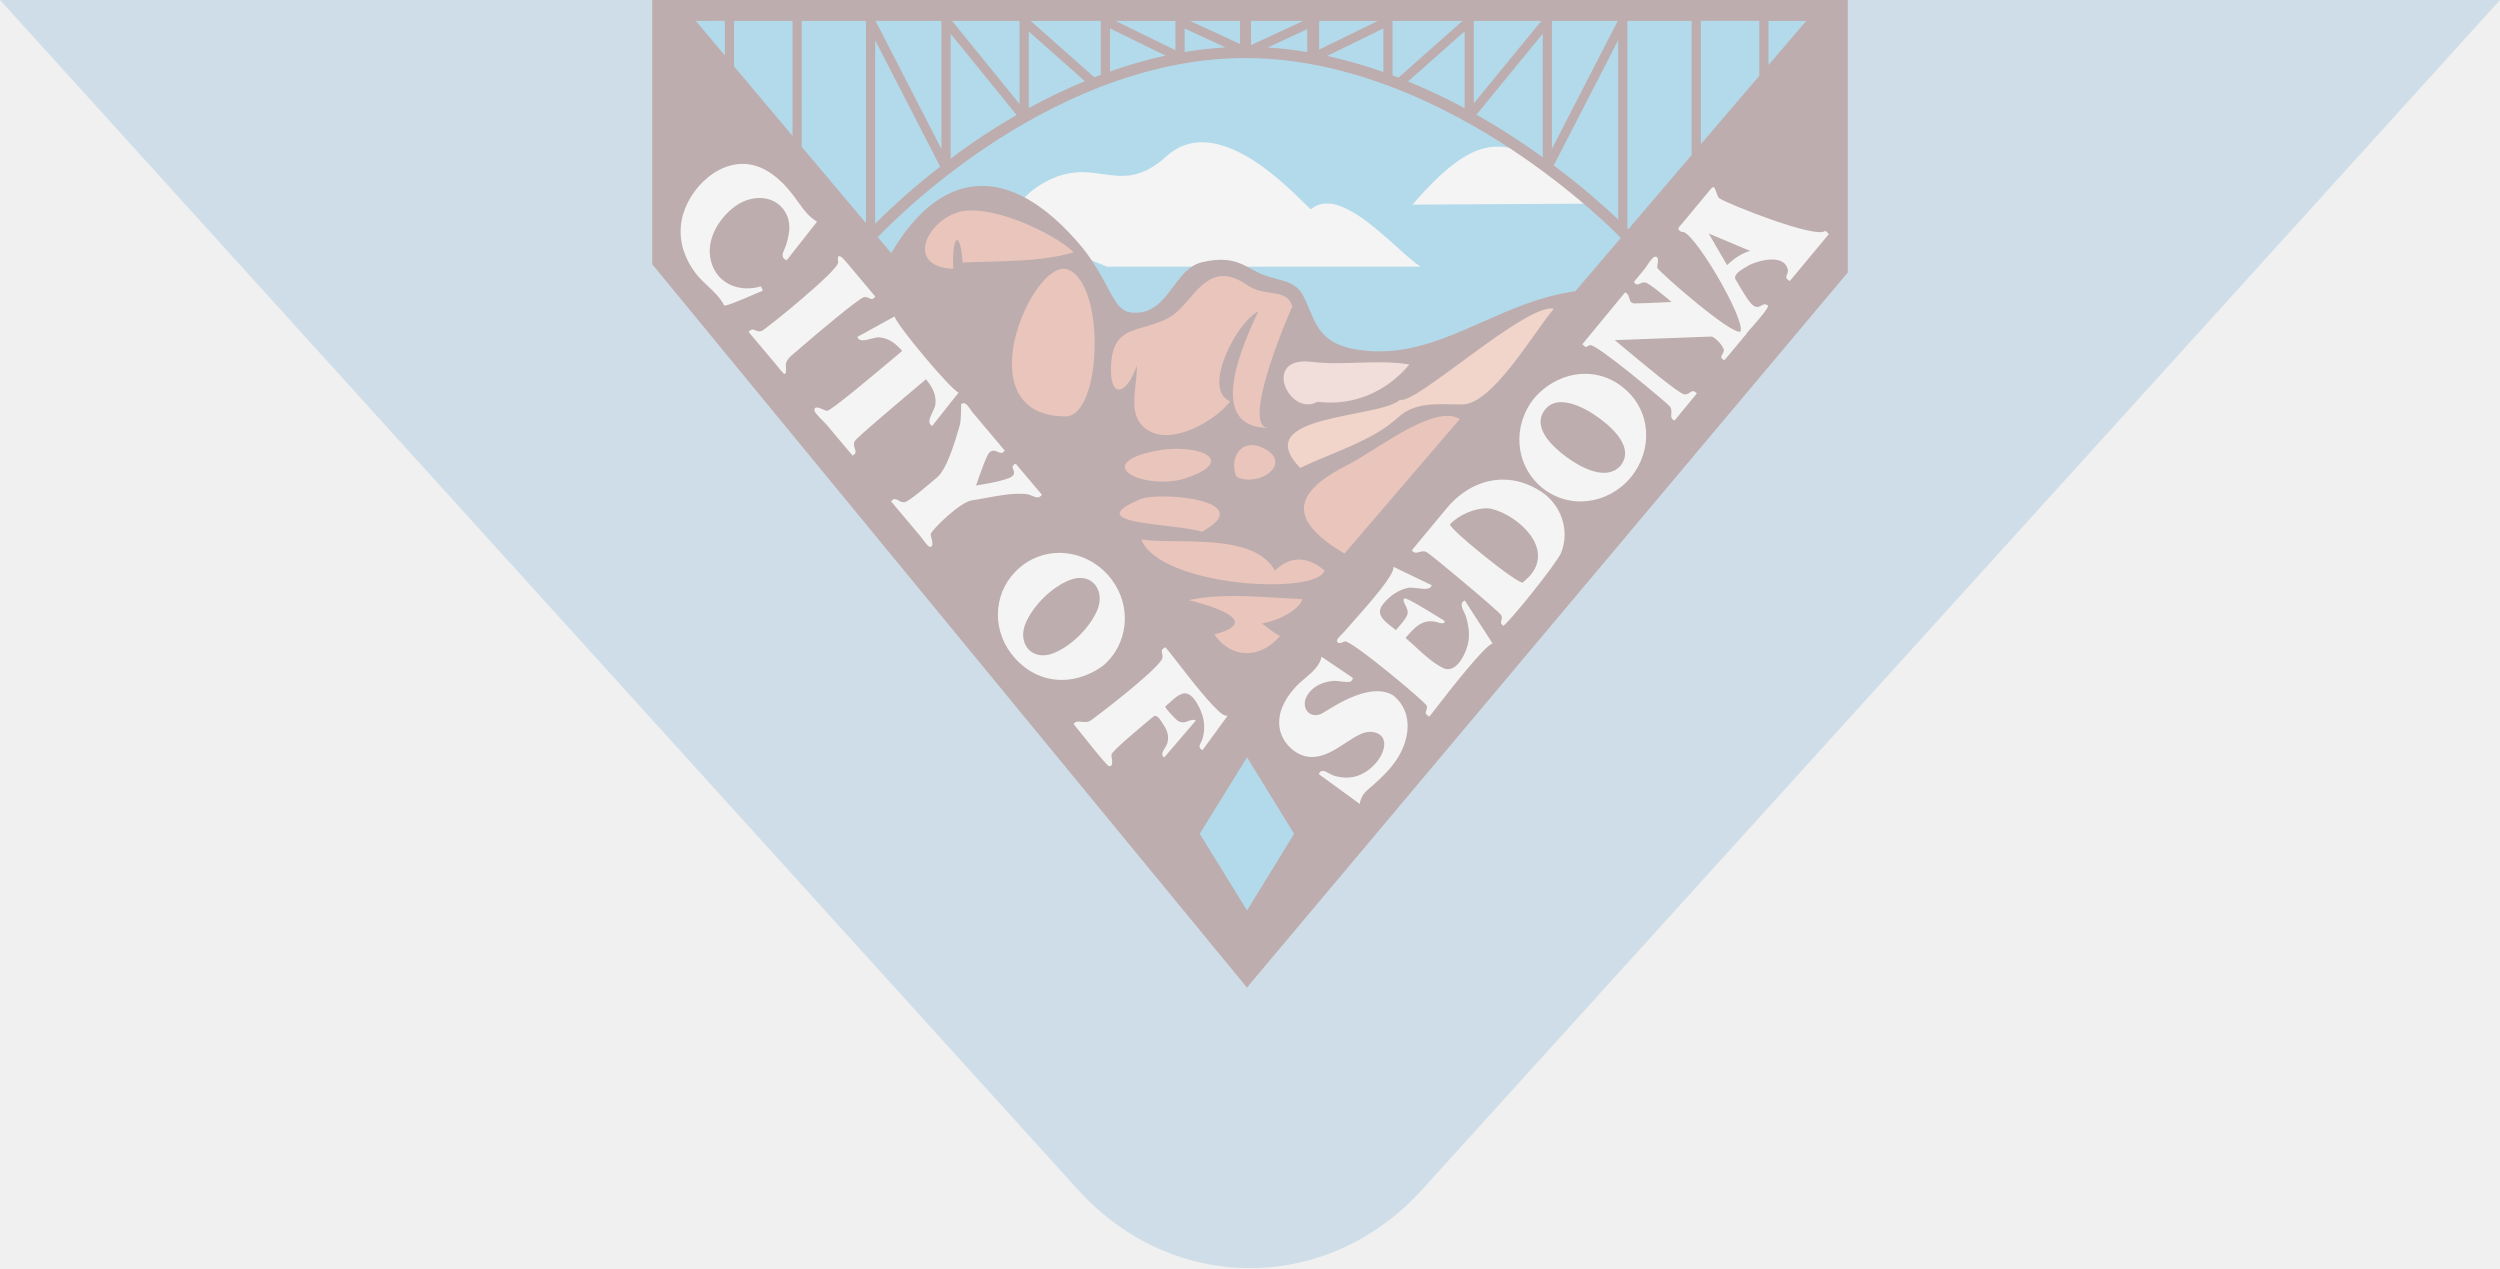
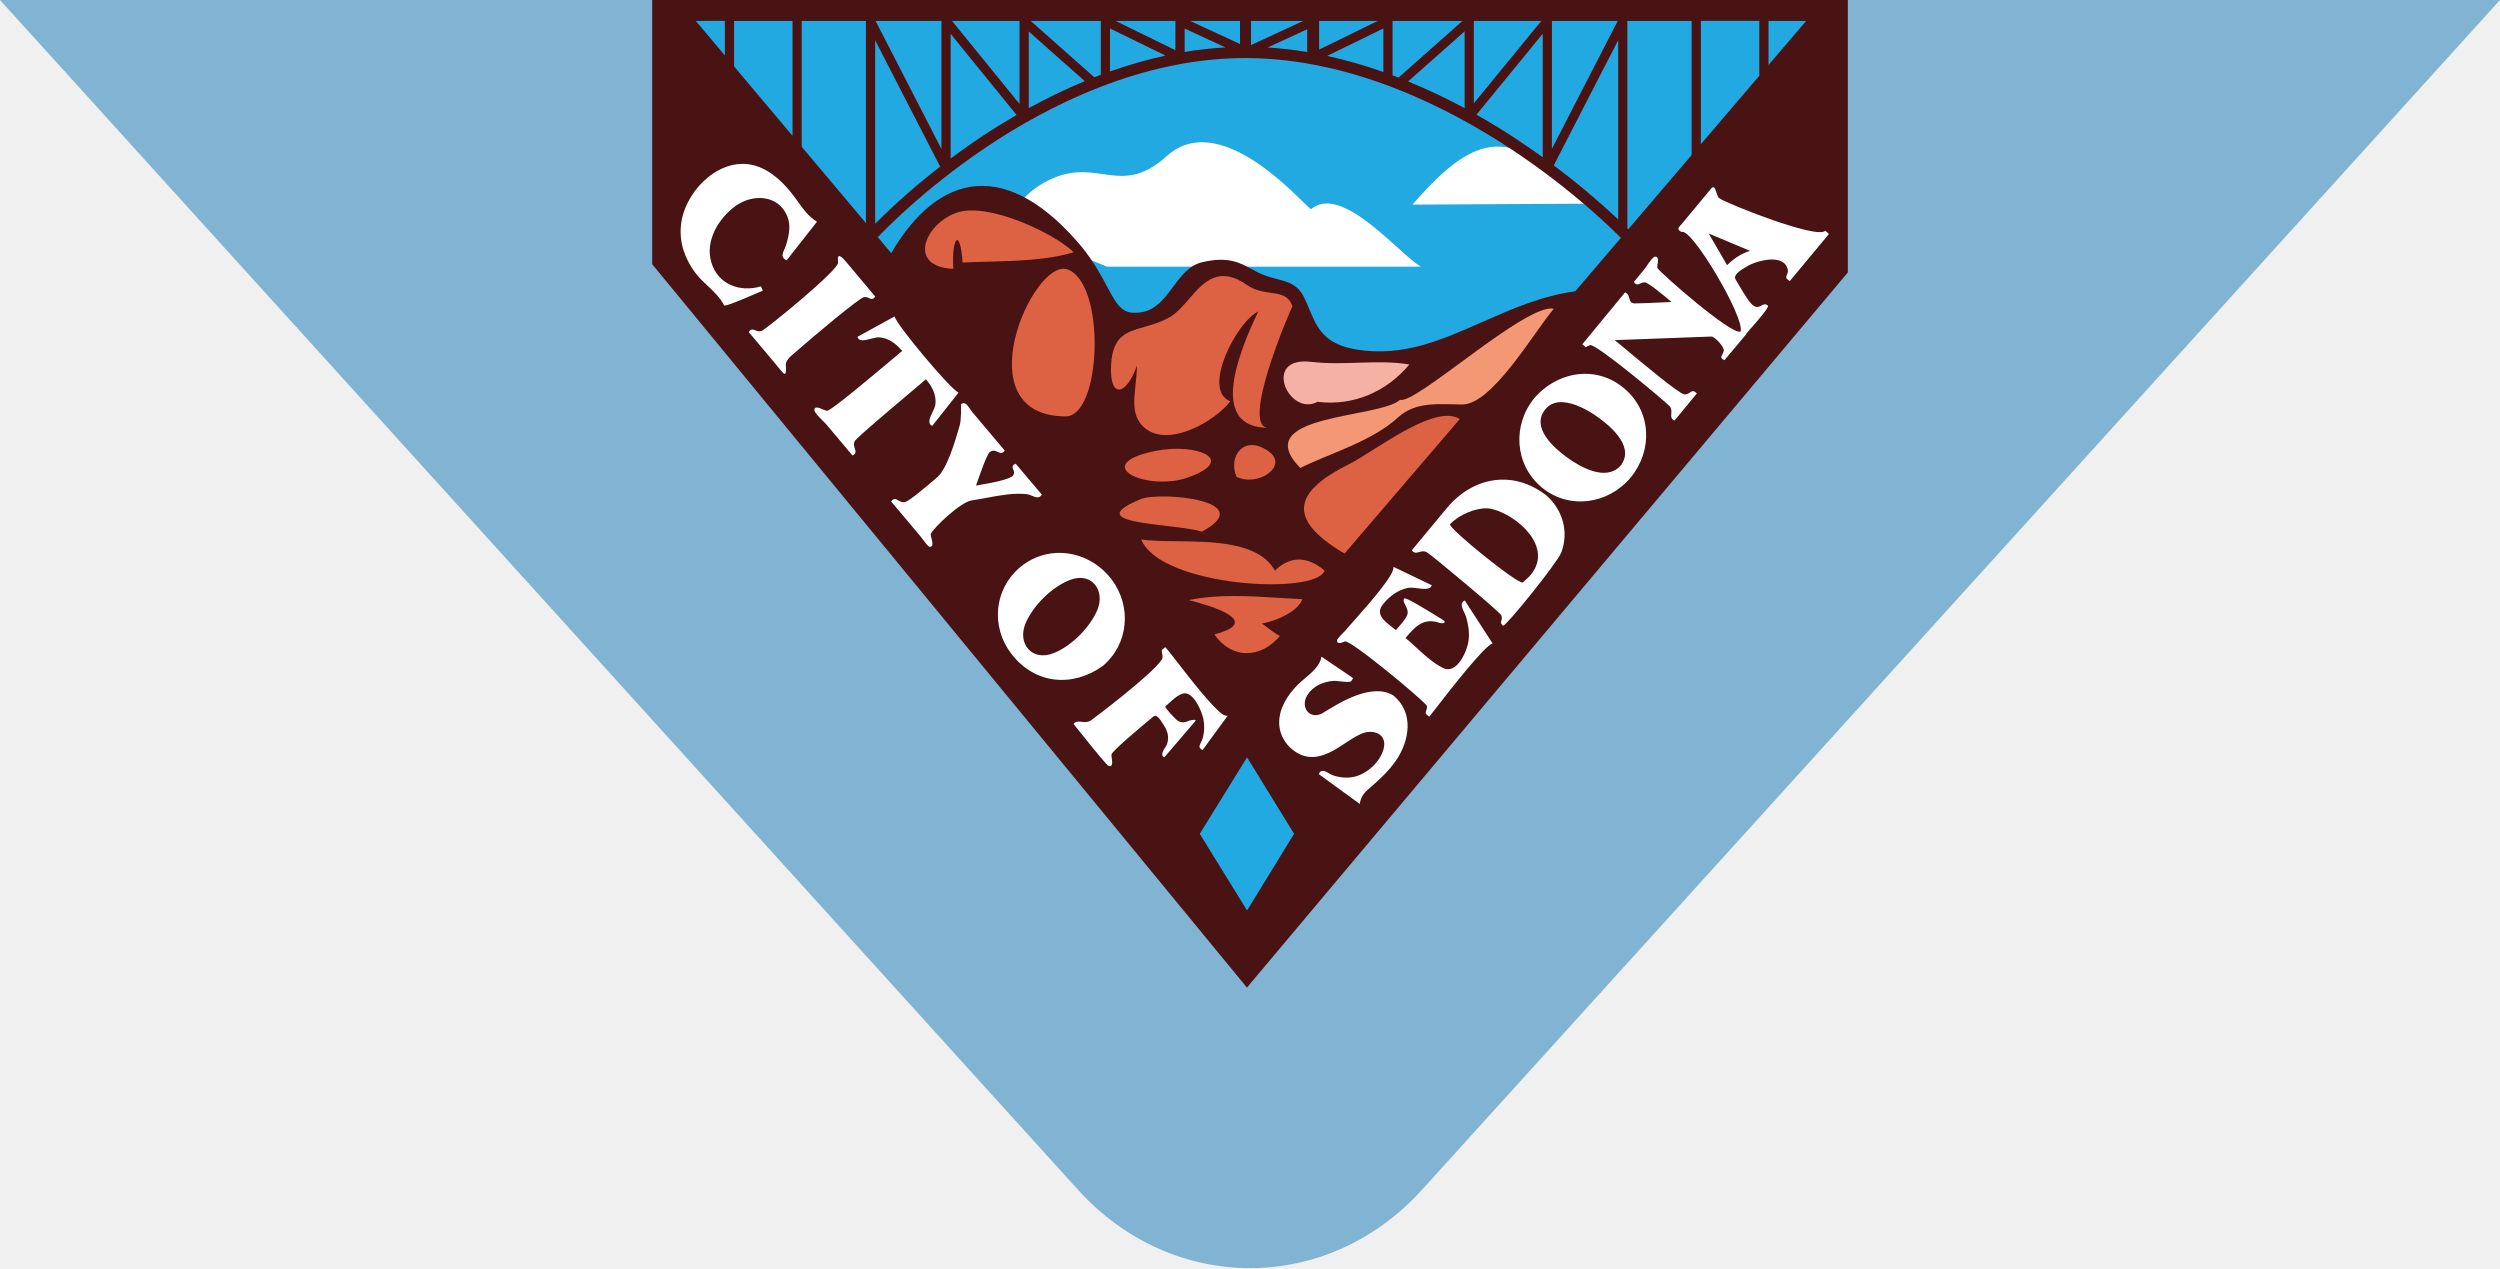
<svg xmlns="http://www.w3.org/2000/svg" width="138" height="70" viewBox="0 0 138 70" fill="none">
-   <g opacity="0.3">
+   <g opacity="1">
    <path d="M138 0H0L59.51 65.68C64.73 71.441 73.27 71.441 78.49 65.68L138 0Z" fill="#81B3D3" />
    <path d="M36.687 0.457L68.835 38.336L100.855 0.686L36.687 0.457Z" fill="#23A9E1" />
    <path fill-rule="evenodd" clip-rule="evenodd" d="M78.42 14.719H61.1C60.819 14.592 60.438 14.449 60.012 14.29C57.814 13.467 54.411 12.193 57.347 10.252C58.817 9.319 59.872 9.468 60.869 9.61C61.958 9.765 62.979 9.909 64.395 8.622C66.975 6.281 70.67 9.909 71.935 11.152C72.196 11.408 72.354 11.563 72.377 11.543C73.627 10.502 75.631 12.304 77.111 13.635C77.63 14.102 78.085 14.511 78.42 14.719ZM87.83 11.241L77.97 11.295C81.866 6.795 83.617 7.277 87.83 11.241Z" fill="white" />
    <path fill-rule="evenodd" clip-rule="evenodd" d="M36 0.001H69.055L102 0V15.04L69.056 54.245L68.836 54.52L36 14.583V0.001ZM40.011 1.153V3.06L38.407 1.154L40.011 1.153ZM97.622 1.154V3.588L99.702 1.154H97.622ZM48.467 13.081L48.377 12.998L49.196 13.971L49.196 13.972L68.834 37.302L49.196 13.971C51.851 9.429 55.653 8.749 59.743 13.664C60.397 14.482 60.794 15.225 61.112 15.821C61.563 16.665 61.856 17.214 62.498 17.26C63.637 17.341 64.197 16.586 64.754 15.834C65.196 15.238 65.636 14.643 66.363 14.473C67.784 14.139 68.439 14.498 69.082 14.85C69.286 14.962 69.488 15.073 69.714 15.161C69.996 15.271 70.26 15.341 70.504 15.406C71.131 15.572 71.629 15.704 71.977 16.401C72.093 16.633 72.19 16.865 72.285 17.092C72.705 18.097 73.08 18.995 74.879 19.294C77.427 19.718 79.582 18.766 81.823 17.775C83.43 17.064 85.082 16.334 86.956 16.077L89.471 13.132C89.366 13.022 87.004 10.592 83.339 8.182C79.91 5.927 74.611 3.233 68.833 3.205C63.042 3.173 57.817 5.858 54.45 8.117C50.907 10.494 48.635 12.903 48.476 13.072L48.467 13.081ZM97.114 1.153H93.887V7.96L97.114 4.183V1.153ZM89.832 12.61V1.154H93.378V8.558L89.878 12.656C89.863 12.64 89.848 12.625 89.832 12.61ZM89.324 12.115V2.221L85.767 9.129C87.008 10.056 88.196 11.053 89.324 12.115ZM85.159 1.863V8.682C84.696 8.348 84.209 8.009 83.694 7.67C83.03 7.232 82.294 6.778 81.5 6.33L85.159 1.863ZM80.847 5.97V1.73L77.727 4.496C78.792 4.932 79.834 5.424 80.847 5.97ZM81.355 1.154H85.082L81.355 5.704V1.154ZM89.3 1.154H85.667L85.666 8.214L89.3 1.154ZM76.87 1.154H80.73L77.2 4.282C77.135 4.257 77.068 4.233 77.002 4.209C76.957 4.192 76.913 4.176 76.869 4.16V1.154H76.87ZM76.361 3.974V1.571L73.261 3.087C74.312 3.318 75.347 3.614 76.361 3.974ZM72.158 1.613V2.873C71.436 2.752 70.709 2.668 69.979 2.621L72.158 1.613ZM67.64 2.616L65.392 1.574V2.869C66.128 2.746 66.878 2.659 67.64 2.616ZM61.272 1.571L64.337 3.069C63.277 3.298 62.254 3.597 61.271 3.944L61.272 1.571ZM61.578 1.154L64.882 2.771L64.883 1.154H61.578ZM68.448 2.429L65.694 1.154H68.448V2.429ZM71.938 1.154H69.057V2.488L71.938 1.154ZM72.816 1.154H76.056L72.816 2.738V1.154ZM56.895 1.155L60.405 4.265L60.764 4.13V1.155H56.895ZM56.787 1.738L59.88 4.479C58.823 4.919 57.79 5.416 56.787 5.968V1.738ZM56.115 6.346L52.475 1.866V8.756C53.638 7.88 54.854 7.075 56.115 6.346ZM48.31 2.224L51.896 9.198C50.635 10.172 49.438 11.224 48.31 12.349V2.224ZM48.332 1.154L51.966 8.224V1.154H48.332ZM56.278 5.739L52.552 1.154H56.278V5.739ZM40.52 3.664L43.747 7.497V1.154H40.52V3.664ZM44.255 1.154H47.8V12.314L44.254 8.102L44.255 1.154Z" fill="#491213" />
    <path d="M66.227 46.026L68.837 41.806L71.435 46.026L68.837 50.256L66.227 46.026Z" fill="#23A9E1" />
    <path fill-rule="evenodd" clip-rule="evenodd" d="M52.88 11.718C51.097 12.272 49.999 14.73 52.623 14.839H52.624C52.516 13.171 52.99 12.465 53.136 14.491C53.569 14.471 54.018 14.459 54.475 14.447C56.117 14.403 57.855 14.357 59.27 13.923C58.13 12.832 54.575 11.19 52.88 11.718ZM58.793 22.985C53.197 22.939 56.98 14.337 58.884 14.857C61.074 15.553 60.828 23.051 58.793 22.985ZM61.333 20.13C61.223 22.102 62.211 21.799 62.756 20.175V20.174C62.759 20.533 62.72 20.894 62.681 21.247C62.579 22.183 62.484 23.055 63.215 23.644C64.539 24.713 67.08 23.247 67.911 22.152C66.314 21.532 68.259 17.765 69.457 17.191C68.225 19.772 66.805 23.617 70.025 23.617C68.393 23.617 71.327 16.871 71.343 16.925C71.157 16.308 70.694 16.241 70.142 16.162C69.733 16.103 69.275 16.037 68.843 15.735C67.261 14.628 66.434 15.581 65.631 16.507C65.281 16.911 64.935 17.309 64.533 17.53C64.053 17.793 63.583 17.927 63.157 18.048C62.17 18.329 61.421 18.542 61.333 20.13ZM74.218 30.556C70.785 28.536 71.654 27.033 74.448 25.631C74.808 25.45 75.279 25.153 75.806 24.822C77.416 23.807 79.542 22.468 80.581 23.132L74.218 30.556ZM70.674 33.005L70.674 33.005C68.967 32.899 67.18 32.789 65.622 33.128C66.829 33.43 69.773 34.293 67.032 35.022C68.015 36.429 69.61 36.339 70.656 35.104C70.4 34.978 70.215 34.835 70.031 34.693L70.031 34.693C69.91 34.599 69.789 34.505 69.649 34.418C70.734 34.222 71.749 33.596 71.884 33.073C71.488 33.055 71.083 33.03 70.674 33.005ZM70.373 31.499C71.242 30.659 72.186 30.703 73.119 31.499H73.118C72.644 32.881 64.059 32.393 62.994 29.779C63.518 29.858 64.201 29.866 64.943 29.875C67.002 29.899 69.517 29.928 70.373 31.499ZM66.345 29.348C65.894 29.208 65.136 29.119 64.367 29.028C62.466 28.804 60.499 28.572 62.957 27.554C64.022 27.113 69.55 27.617 66.345 29.348ZM68.257 26.318C67.78 25.241 68.622 23.958 69.997 24.89C71.196 25.703 69.445 26.907 68.257 26.318ZM65.421 26.409C63.156 27.088 60.148 25.625 63.791 24.889C66.052 24.433 68.457 25.395 65.421 26.409Z" fill="#DC6243" />
    <path d="M71.774 25.832C68.866 22.845 76.116 23.12 77.284 22.069C78.134 22.353 84.274 16.692 85.769 17.044C84.695 18.304 82.381 22.326 80.722 22.326C79.447 22.326 78.157 22.136 77.17 23.044C75.726 24.374 73.333 25.05 71.774 25.832Z" fill="#F49774" />
    <path d="M72.727 22.18C71.135 23.036 69.629 19.644 72.378 19.974C74.204 20.194 76.054 19.82 77.798 20.121C76.547 21.608 74.742 22.427 72.727 22.18Z" fill="#F4B1A4" />
    <path fill-rule="evenodd" clip-rule="evenodd" d="M39.265 14.483C39.626 15.702 40.849 16.149 41.996 15.809C42.032 15.849 42.055 15.912 42.076 15.97L42.076 15.97C42.086 15.997 42.096 16.023 42.106 16.046C42.006 16.084 41.822 16.164 41.602 16.259L41.602 16.259L41.602 16.259L41.602 16.259L41.602 16.259C40.989 16.523 40.098 16.907 39.973 16.861C39.756 16.428 39.415 16.109 39.071 15.787C38.832 15.563 38.592 15.338 38.392 15.073C37.826 14.325 37.495 13.422 37.584 12.476C37.726 10.731 39.482 8.807 41.346 9.071C42.266 9.204 43.034 9.858 43.606 10.554C43.768 10.743 43.91 10.942 44.049 11.138C44.346 11.554 44.634 11.959 45.099 12.238C44.541 12.95 43.983 13.66 43.423 14.371C43.093 14.225 43.193 13.997 43.303 13.748C43.334 13.678 43.365 13.607 43.388 13.535C43.551 13.018 43.673 12.43 43.449 11.91C42.939 10.736 41.544 10.696 40.609 11.366C39.663 12.044 38.912 13.292 39.265 14.483ZM47.69 16.404C47.807 16.379 47.895 16.421 47.974 16.458C48.089 16.512 48.183 16.557 48.312 16.368L46.722 14.474C46.481 14.187 46.176 13.879 46.263 14.486C46.321 14.895 42.294 18.163 42.048 18.264C41.913 18.32 41.803 18.276 41.702 18.236C41.571 18.184 41.457 18.139 41.328 18.327C41.529 18.566 41.729 18.804 41.93 19.043L41.93 19.043L41.932 19.045L41.932 19.046L41.933 19.047L41.933 19.047L41.933 19.047L41.933 19.047L41.934 19.047L41.934 19.047L41.934 19.047L41.934 19.048L41.934 19.048L41.934 19.048L41.934 19.048L41.935 19.049L41.935 19.049L41.935 19.049C42.207 19.373 42.479 19.697 42.752 20.02C42.803 20.081 42.854 20.144 42.904 20.207C43.011 20.34 43.118 20.474 43.237 20.593C43.426 20.782 43.39 20.325 43.382 20.227L43.382 20.227L43.382 20.227C43.381 20.211 43.38 20.205 43.382 20.213C43.329 19.917 43.641 19.66 43.86 19.48L43.86 19.48C43.888 19.457 43.913 19.436 43.937 19.416C44.941 18.532 47.442 16.437 47.69 16.404ZM51.113 20.935C51.446 21.336 51.691 21.769 51.636 22.309C51.623 22.437 51.548 22.594 51.473 22.754C51.326 23.063 51.176 23.38 51.461 23.507L52.916 21.667C52.526 21.569 49.434 17.871 49.384 17.466L47.333 18.592C47.403 18.875 47.746 18.786 48.076 18.7C48.246 18.656 48.413 18.613 48.536 18.622C49.074 18.66 49.462 18.985 49.804 19.369C49.698 19.458 49.579 19.558 49.448 19.668L49.444 19.672L49.443 19.672L49.443 19.672L49.443 19.672C48.185 20.73 45.926 22.631 45.666 22.674C45.618 22.682 45.525 22.642 45.422 22.598C45.212 22.508 44.957 22.4 44.952 22.637C44.949 22.762 45.251 23.061 45.452 23.26L45.452 23.26L45.452 23.26C45.524 23.331 45.583 23.39 45.611 23.423L47.058 25.145C47.278 25.045 47.235 24.912 47.185 24.757C47.144 24.63 47.098 24.488 47.191 24.338C47.31 24.145 49.246 22.512 50.409 21.531L50.409 21.53L50.409 21.53L50.41 21.53C50.711 21.276 50.961 21.065 51.113 20.935ZM64.962 36.516L64.962 36.516L64.961 36.515C64.767 36.264 64.617 36.07 64.539 35.977L64.326 35.724C64.319 35.714 64.141 35.869 64.166 35.848C64.112 35.893 64.13 35.98 64.149 36.078C64.171 36.187 64.195 36.31 64.132 36.408C63.617 37.214 60.394 39.644 60.227 39.76C60.053 39.881 59.871 39.861 59.705 39.843C59.528 39.824 59.369 39.806 59.26 39.966C59.399 40.131 59.615 40.402 59.855 40.701L59.855 40.701C60.419 41.407 61.111 42.273 61.22 42.291C61.437 42.326 61.398 42.054 61.368 41.846C61.355 41.756 61.344 41.678 61.356 41.642C61.431 41.416 62.875 40.212 63.542 39.657L63.66 39.558C63.846 39.402 64.039 39.712 64.173 39.926L64.173 39.926C64.196 39.963 64.218 39.998 64.237 40.026C64.449 40.341 64.544 40.676 64.43 41.045C64.408 41.116 64.358 41.198 64.306 41.282C64.184 41.48 64.055 41.691 64.268 41.807C64.439 41.607 64.741 41.254 65.045 40.9L65.052 40.892L65.055 40.888L65.06 40.883C65.466 40.409 65.871 39.936 65.964 39.827C66.085 39.687 65.828 39.741 65.71 39.766L65.71 39.766L65.71 39.766C65.668 39.775 65.643 39.78 65.66 39.771C65.42 39.895 65.194 39.924 64.97 39.753C64.907 39.706 64.263 39.051 64.327 38.996C64.392 38.941 64.461 38.877 64.533 38.811C64.769 38.595 65.034 38.35 65.311 38.282C65.871 38.144 66.338 39.266 66.421 39.664C66.499 40.039 66.488 40.434 66.371 40.8C66.351 40.863 66.321 40.923 66.293 40.98C66.208 41.149 66.137 41.29 66.383 41.404L67.766 39.508C67.676 39.513 67.586 39.491 67.508 39.445C66.924 39.055 65.657 37.416 64.962 36.516ZM56.304 31.317C56.859 30.845 57.553 30.566 58.281 30.524C59.439 30.458 60.613 30.988 61.371 31.998C62.483 33.482 62.301 35.559 60.871 36.764C59.186 37.965 57.104 37.772 55.812 36.07C54.688 34.592 54.874 32.52 56.304 31.317ZM59.471 31.91C60.42 31.802 60.974 32.709 60.57 33.678C60.15 34.658 59.14 35.667 58.146 36.058C56.966 36.523 56.135 35.521 56.615 34.401C57.037 33.417 58.045 32.418 59.041 32.021C59.191 31.962 59.335 31.926 59.471 31.911V31.91ZM56.974 27.371C56.882 27.332 56.785 27.292 56.688 27.28V27.279C55.992 27.196 55.209 27.341 54.47 27.478H54.47L54.47 27.478C54.188 27.531 53.911 27.582 53.649 27.619C53.002 27.71 51.477 29.195 51.379 29.475C51.368 29.514 51.39 29.602 51.414 29.702C51.469 29.929 51.539 30.223 51.305 30.181C51.226 30.166 51.036 29.908 50.909 29.736L50.909 29.736L50.909 29.736C50.865 29.676 50.828 29.626 50.807 29.601L49.19 27.681C49.333 27.478 49.454 27.547 49.594 27.627C49.705 27.69 49.827 27.76 49.982 27.706C50.248 27.613 51.16 26.835 51.592 26.468L51.592 26.467L51.594 26.465C51.651 26.417 51.7 26.375 51.737 26.344C52.291 25.878 52.778 24.171 52.937 23.613C52.962 23.524 52.979 23.464 52.987 23.443C53.048 23.273 53.069 22.298 53.045 22.318C53.255 22.144 53.4 22.358 53.546 22.573C53.59 22.639 53.635 22.704 53.681 22.759L55.461 24.871C55.329 25.061 55.207 25.005 55.072 24.944C54.943 24.885 54.802 24.821 54.629 24.963C54.47 25.094 54.089 26.192 53.916 26.69L53.877 26.803C53.915 26.796 53.964 26.788 54.02 26.778L54.02 26.778C54.552 26.688 55.796 26.476 55.939 26.225C56.006 26.107 55.967 26.005 55.932 25.915C55.885 25.795 55.846 25.694 56.065 25.595L57.512 27.307C57.36 27.532 57.175 27.454 56.974 27.371ZM80.927 34.049C81.051 34.47 81.121 34.914 81.067 35.354C80.997 35.92 80.431 37.252 79.656 36.873C79.122 36.611 78.634 36.163 78.168 35.734C77.971 35.553 77.777 35.375 77.586 35.216C78.106 34.608 78.564 34.081 79.439 34.376C79.679 34.456 79.885 34.352 79.633 34.206C79.583 34.177 79.479 34.113 79.343 34.029C78.762 33.671 77.593 32.95 77.516 33.037C77.436 33.129 77.5 33.254 77.574 33.4C77.663 33.575 77.768 33.78 77.659 33.994C77.544 34.219 77.369 34.42 77.199 34.615C77.15 34.672 77.101 34.728 77.054 34.784C76.986 34.726 76.911 34.668 76.834 34.609L76.834 34.609L76.834 34.609C76.387 34.262 75.888 33.876 76.369 33.32C76.721 32.892 77.18 32.56 77.73 32.45C77.859 32.424 78.046 32.447 78.237 32.471C78.591 32.515 78.963 32.562 79.032 32.304C78.609 32.1 78.186 31.897 77.763 31.694C77.481 31.559 77.199 31.424 76.917 31.288C77.009 31.706 75.552 33.347 74.711 34.294C74.505 34.526 74.336 34.716 74.236 34.836C74.217 34.859 74.178 34.897 74.132 34.943C74.001 35.072 73.808 35.263 73.805 35.353C73.799 35.605 74.134 35.451 74.216 35.414L74.216 35.414C74.224 35.41 74.23 35.408 74.232 35.407C74.547 35.291 78.656 38.724 78.758 38.959C78.789 39.045 78.758 39.133 78.731 39.213C78.7 39.302 78.673 39.38 78.738 39.434C78.738 39.434 78.738 39.434 78.738 39.434L78.741 39.437C78.762 39.456 78.888 39.572 78.903 39.554C78.945 39.503 79.056 39.36 79.213 39.157L79.213 39.157L79.213 39.157C79.996 38.147 81.932 35.648 82.392 35.518C81.875 34.73 81.363 33.94 80.855 33.146C80.568 33.272 80.704 33.554 80.825 33.809C80.866 33.895 80.906 33.977 80.927 34.049ZM73.211 39.241C73.932 38.795 75.773 37.656 76.927 38.401C78.059 39.343 77.812 40.881 77.059 41.981C76.698 42.506 76.242 42.945 75.765 43.364L75.734 43.39C75.383 43.684 75.125 43.9 75.059 44.379L72.799 42.732C72.912 42.437 73.137 42.563 73.36 42.688C73.441 42.734 73.523 42.78 73.598 42.804C73.989 42.933 74.414 42.969 74.814 42.863C75.498 42.681 76.191 42.04 76.374 41.344C76.602 40.479 75.753 40.217 75.107 40.52C74.796 40.666 74.499 40.861 74.207 41.054C74.09 41.131 73.974 41.207 73.858 41.28C73.205 41.687 72.437 41.995 71.7 41.611C71.052 41.275 70.611 40.621 70.611 39.885C70.611 39.088 71.064 38.39 71.598 37.835C71.722 37.706 71.872 37.58 72.027 37.45C72.43 37.11 72.863 36.745 72.946 36.25C73.501 36.626 74.056 37.001 74.613 37.376C74.705 37.439 74.689 37.46 74.638 37.526L74.638 37.526C74.623 37.546 74.605 37.569 74.585 37.6C74.538 37.674 74.215 37.638 73.951 37.608L73.951 37.608C73.817 37.593 73.699 37.58 73.639 37.583C73.043 37.619 72.443 37.88 72.139 38.42C71.789 39.042 72.276 39.714 72.951 39.395C73 39.371 73.09 39.316 73.211 39.241ZM94.544 10.336C94.509 10.352 94.478 10.377 94.456 10.408L93.666 11.358L92.852 12.34C92.824 12.374 92.796 12.405 92.769 12.434L92.769 12.434C92.638 12.577 92.557 12.665 92.827 12.807C93.37 12.535 96.345 17.575 96.079 18.299C95.609 18.543 91.589 15.016 91.481 14.783C91.472 14.756 91.482 14.691 91.494 14.613C91.525 14.416 91.57 14.135 91.345 14.17C91.235 14.187 91.022 14.499 90.881 14.706L90.881 14.706L90.881 14.706L90.881 14.706C90.832 14.778 90.791 14.838 90.767 14.867L90.19 15.562C90.321 15.753 90.416 15.708 90.535 15.652C90.613 15.615 90.7 15.574 90.813 15.59C91.041 15.636 91.857 16.323 92.19 16.604L92.19 16.604L92.191 16.604L92.191 16.604L92.269 16.67C92.112 16.676 91.867 16.687 91.603 16.699C91.074 16.724 90.472 16.752 90.364 16.744C90.028 16.786 89.987 16.638 89.94 16.472C89.906 16.348 89.868 16.213 89.704 16.139L88.226 17.934L87.366 18.977C87.362 18.982 87.358 18.986 87.355 18.989C87.348 18.998 87.344 19.003 87.344 19.006C87.345 19.01 87.349 19.013 87.359 19.02C87.367 19.026 87.38 19.035 87.397 19.049C87.427 19.074 87.45 19.094 87.468 19.109C87.508 19.144 87.524 19.158 87.54 19.158C87.552 19.158 87.564 19.151 87.583 19.139C87.614 19.12 87.665 19.089 87.767 19.053C88.095 18.938 92.023 22.253 92.165 22.422C92.277 22.555 92.266 22.698 92.256 22.83C92.244 22.987 92.233 23.128 92.433 23.215L93.601 21.797C93.614 21.782 93.625 21.77 93.634 21.76C93.669 21.724 93.675 21.717 93.614 21.667C93.461 21.541 93.383 21.596 93.286 21.665C93.207 21.72 93.117 21.784 92.964 21.767C92.665 21.718 90.746 20.118 89.604 19.165L89.603 19.164L89.599 19.16L89.597 19.159L89.591 19.154C89.419 19.01 89.264 18.881 89.136 18.775L94.458 18.578C94.653 18.571 95.198 19.159 95.153 19.368C95.137 19.443 95.103 19.506 95.072 19.561C95.003 19.687 94.954 19.776 95.187 19.883C95.31 19.735 95.436 19.587 95.563 19.438L95.563 19.438L95.563 19.438L95.563 19.438L95.563 19.438L95.563 19.438C95.755 19.212 95.948 18.986 96.132 18.758L96.28 18.574C96.338 18.528 96.384 18.469 96.415 18.402L96.525 18.265C96.552 18.235 96.584 18.198 96.62 18.157L96.623 18.154L96.623 18.154C96.967 17.765 97.683 16.953 97.587 16.869C97.447 16.748 97.341 16.805 97.226 16.867C97.096 16.938 96.955 17.014 96.743 16.834C96.537 16.687 96.05 15.848 95.857 15.515L95.808 15.432C95.654 15.171 96.088 14.912 96.348 14.757C96.379 14.738 96.408 14.72 96.433 14.705C96.937 14.392 98.54 13.938 98.693 14.932C98.704 15.004 98.672 15.08 98.643 15.152C98.604 15.246 98.569 15.332 98.638 15.389C98.643 15.393 98.651 15.402 98.661 15.412C98.704 15.456 98.779 15.535 98.814 15.494L100.956 12.918C100.936 12.901 100.915 12.88 100.893 12.858C100.847 12.812 100.797 12.762 100.746 12.742C100.272 13.215 95.28 11.222 94.916 10.947C94.84 10.917 94.793 10.772 94.747 10.631C94.694 10.464 94.641 10.303 94.544 10.336ZM96.606 13.849C95.845 13.527 95.083 13.207 94.319 12.889L95.335 14.637C95.524 14.45 95.732 14.284 95.956 14.142H95.958C96.159 14.015 96.376 13.913 96.606 13.849ZM87.731 20.642C86.624 20.566 85.501 21.052 84.708 21.959C83.473 23.459 83.596 25.637 85.101 26.904C86.619 28.154 88.781 27.836 90.017 26.354C91.249 24.858 91.164 22.674 89.632 21.42C89.097 20.965 88.432 20.693 87.732 20.642H87.731ZM88.024 22.904C87.592 22.615 86.904 22.239 86.282 22.201C85.909 22.178 85.559 22.278 85.302 22.592C84.487 23.588 85.764 24.718 86.509 25.256C87.253 25.793 88.633 26.57 89.433 25.73C89.439 25.724 89.445 25.718 89.451 25.712C89.584 25.545 89.549 25.584 89.501 25.642C90.238 24.591 88.804 23.425 88.024 22.904ZM83.155 26.481C81.941 26.414 80.752 26.977 79.856 28.057C79.332 28.686 78.81 29.316 78.288 29.946L77.934 30.373C78.057 30.553 78.192 30.515 78.343 30.473C78.47 30.437 78.609 30.398 78.761 30.486C79.044 30.649 82.814 33.798 82.876 33.971C82.922 34.101 82.897 34.186 82.874 34.257C82.846 34.349 82.825 34.42 82.97 34.539C83.081 34.632 85.914 31.134 86.173 30.519C86.621 29.38 86.264 28.132 85.353 27.344C85.426 27.404 85.53 27.489 85.311 27.307C84.621 26.789 83.884 26.52 83.155 26.48V26.481ZM82.368 28.098C82.286 28.077 82.197 28.064 82.102 28.061V28.06C81.441 28.035 80.52 28.418 80.045 28.939C79.886 29.114 83.867 32.338 84.065 32.148C84.248 31.973 84.321 31.909 84.362 31.874C84.411 31.832 84.412 31.831 84.497 31.726C85.752 30.213 83.79 28.461 82.368 28.098Z" fill="white" />
  </g>
</svg>
